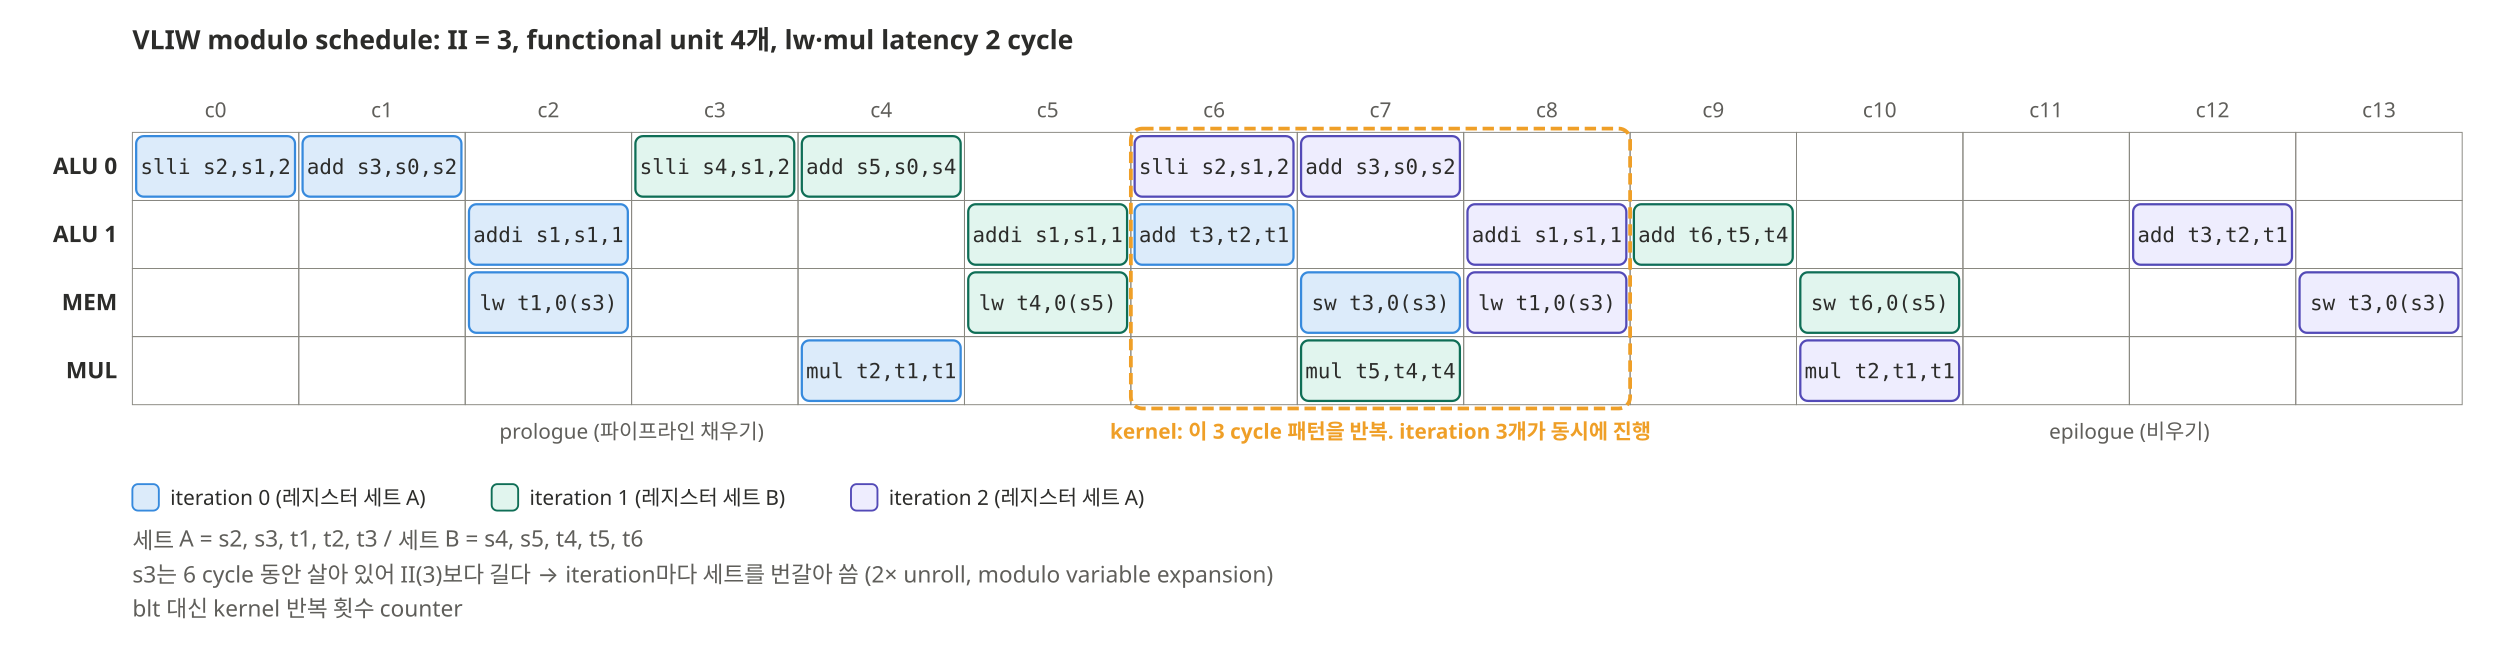
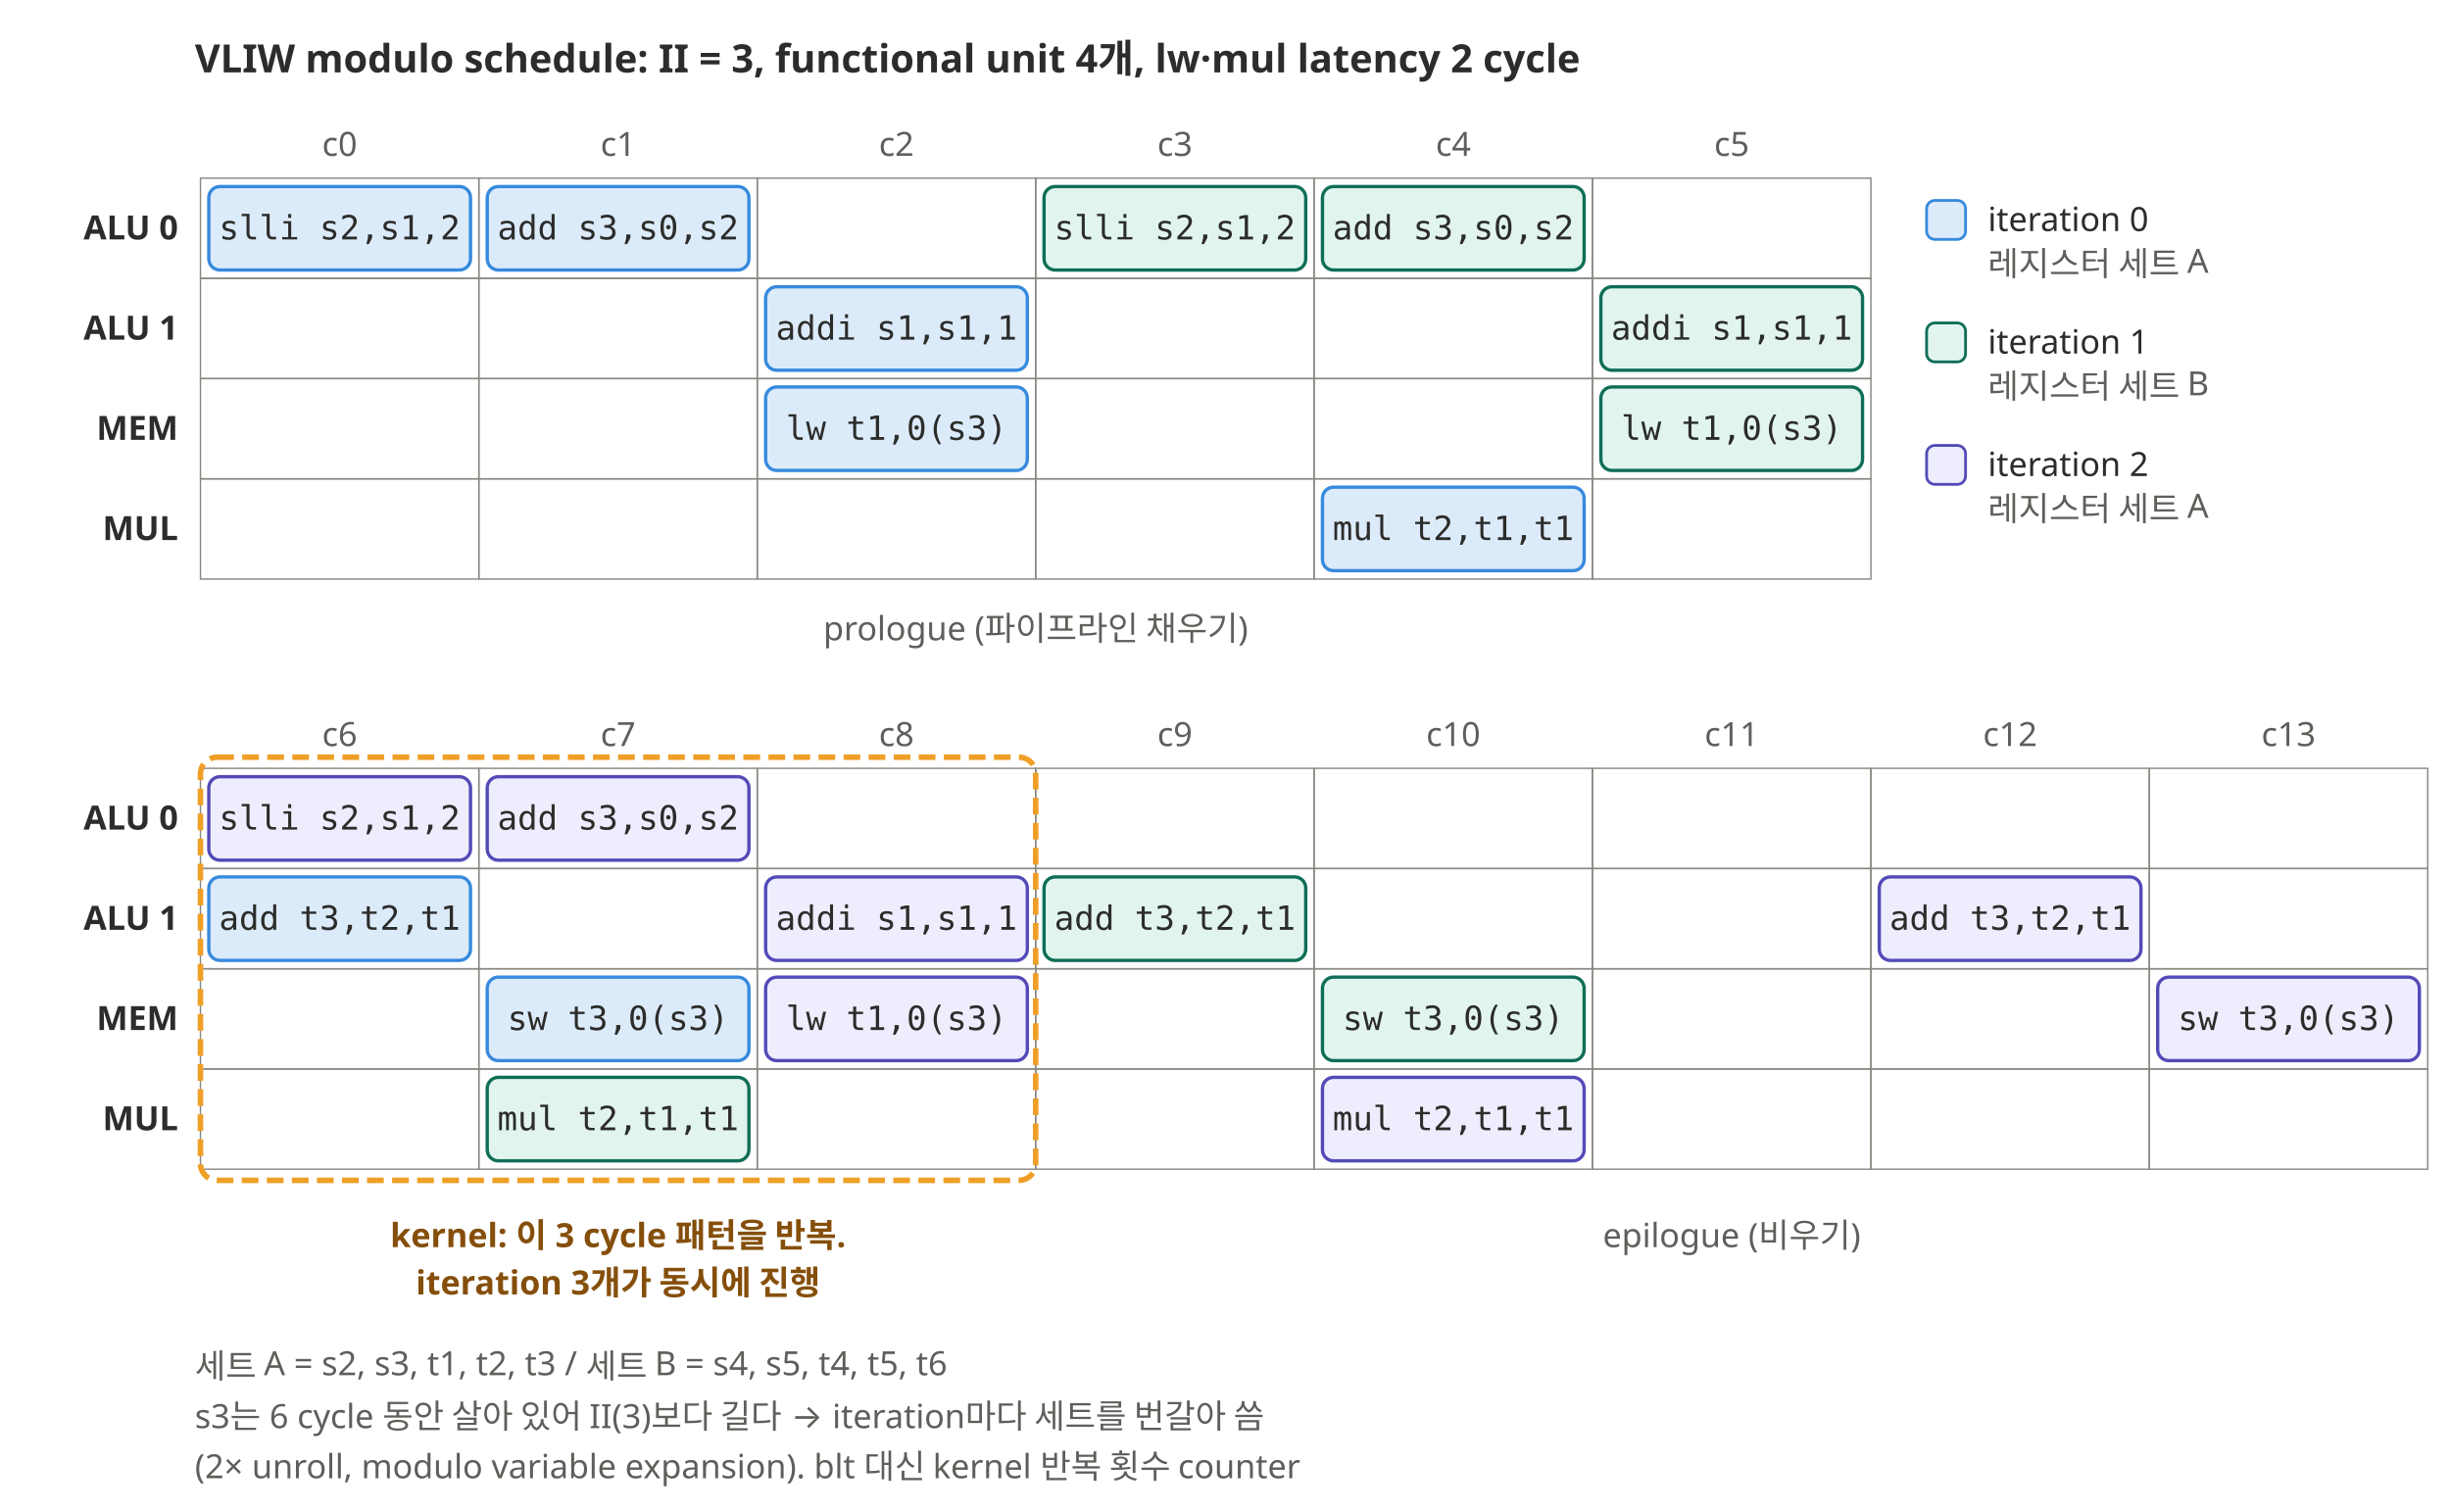
- <svg xmlns="http://www.w3.org/2000/svg" viewBox="0 0 1322 344" font-family="'Pretendard', 'Apple SD Gothic Neo', 'Noto Sans KR', 'Segoe UI', system-ui, -apple-system, sans-serif" font-size="12">
-   <text x="70" y="26" font-size="14" font-weight="600" fill="#2C2C2A">VLIW modulo schedule: II = 3, functional unit 4개, lw·mul latency 2 cycle</text>
-   <text x="114.0" y="62" text-anchor="middle" fill="#5F5E5A" font-size="11">c0</text>
-   <text x="202.0" y="62" text-anchor="middle" fill="#5F5E5A" font-size="11">c1</text>
-   <text x="290.0" y="62" text-anchor="middle" fill="#5F5E5A" font-size="11">c2</text>
-   <text x="378.0" y="62" text-anchor="middle" fill="#5F5E5A" font-size="11">c3</text>
-   <text x="466.0" y="62" text-anchor="middle" fill="#5F5E5A" font-size="11">c4</text>
-   <text x="554.0" y="62" text-anchor="middle" fill="#5F5E5A" font-size="11">c5</text>
-   <text x="642.0" y="62" text-anchor="middle" fill="#5F5E5A" font-size="11">c6</text>
-   <text x="730.0" y="62" text-anchor="middle" fill="#5F5E5A" font-size="11">c7</text>
-   <text x="818.0" y="62" text-anchor="middle" fill="#5F5E5A" font-size="11">c8</text>
-   <text x="906.0" y="62" text-anchor="middle" fill="#5F5E5A" font-size="11">c9</text>
-   <text x="994.0" y="62" text-anchor="middle" fill="#5F5E5A" font-size="11">c10</text>
-   <text x="1082.0" y="62" text-anchor="middle" fill="#5F5E5A" font-size="11">c11</text>
-   <text x="1170.0" y="62" text-anchor="middle" fill="#5F5E5A" font-size="11">c12</text>
-   <text x="1258.0" y="62" text-anchor="middle" fill="#5F5E5A" font-size="11">c13</text>
-   <text x="62" y="92.0" text-anchor="end" fill="#2C2C2A" font-weight="600">ALU 0</text>
-   <rect x="70" y="70" width="88" height="36" fill="none" stroke="#888780" stroke-width="0.5" />
-   <rect x="158" y="70" width="88" height="36" fill="none" stroke="#888780" stroke-width="0.5" />
-   <rect x="246" y="70" width="88" height="36" fill="none" stroke="#888780" stroke-width="0.5" />
-   <rect x="334" y="70" width="88" height="36" fill="none" stroke="#888780" stroke-width="0.5" />
-   <rect x="422" y="70" width="88" height="36" fill="none" stroke="#888780" stroke-width="0.5" />
-   <rect x="510" y="70" width="88" height="36" fill="none" stroke="#888780" stroke-width="0.5" />
-   <rect x="598" y="70" width="88" height="36" fill="none" stroke="#888780" stroke-width="0.5" />
-   <rect x="686" y="70" width="88" height="36" fill="none" stroke="#888780" stroke-width="0.5" />
-   <rect x="774" y="70" width="88" height="36" fill="none" stroke="#888780" stroke-width="0.5" />
-   <rect x="862" y="70" width="88" height="36" fill="none" stroke="#888780" stroke-width="0.5" />
-   <rect x="950" y="70" width="88" height="36" fill="none" stroke="#888780" stroke-width="0.5" />
-   <rect x="1038" y="70" width="88" height="36" fill="none" stroke="#888780" stroke-width="0.5" />
-   <rect x="1126" y="70" width="88" height="36" fill="none" stroke="#888780" stroke-width="0.5" />
-   <rect x="1214" y="70" width="88" height="36" fill="none" stroke="#888780" stroke-width="0.5" />
-   <text x="62" y="128.0" text-anchor="end" fill="#2C2C2A" font-weight="600">ALU 1</text>
-   <rect x="70" y="106" width="88" height="36" fill="none" stroke="#888780" stroke-width="0.5" />
-   <rect x="158" y="106" width="88" height="36" fill="none" stroke="#888780" stroke-width="0.5" />
-   <rect x="246" y="106" width="88" height="36" fill="none" stroke="#888780" stroke-width="0.5" />
-   <rect x="334" y="106" width="88" height="36" fill="none" stroke="#888780" stroke-width="0.5" />
-   <rect x="422" y="106" width="88" height="36" fill="none" stroke="#888780" stroke-width="0.5" />
-   <rect x="510" y="106" width="88" height="36" fill="none" stroke="#888780" stroke-width="0.5" />
-   <rect x="598" y="106" width="88" height="36" fill="none" stroke="#888780" stroke-width="0.5" />
-   <rect x="686" y="106" width="88" height="36" fill="none" stroke="#888780" stroke-width="0.5" />
-   <rect x="774" y="106" width="88" height="36" fill="none" stroke="#888780" stroke-width="0.5" />
-   <rect x="862" y="106" width="88" height="36" fill="none" stroke="#888780" stroke-width="0.5" />
-   <rect x="950" y="106" width="88" height="36" fill="none" stroke="#888780" stroke-width="0.5" />
-   <rect x="1038" y="106" width="88" height="36" fill="none" stroke="#888780" stroke-width="0.5" />
-   <rect x="1126" y="106" width="88" height="36" fill="none" stroke="#888780" stroke-width="0.5" />
-   <rect x="1214" y="106" width="88" height="36" fill="none" stroke="#888780" stroke-width="0.5" />
-   <text x="62" y="164.0" text-anchor="end" fill="#2C2C2A" font-weight="600">MEM</text>
-   <rect x="70" y="142" width="88" height="36" fill="none" stroke="#888780" stroke-width="0.5" />
-   <rect x="158" y="142" width="88" height="36" fill="none" stroke="#888780" stroke-width="0.5" />
-   <rect x="246" y="142" width="88" height="36" fill="none" stroke="#888780" stroke-width="0.5" />
-   <rect x="334" y="142" width="88" height="36" fill="none" stroke="#888780" stroke-width="0.5" />
-   <rect x="422" y="142" width="88" height="36" fill="none" stroke="#888780" stroke-width="0.5" />
-   <rect x="510" y="142" width="88" height="36" fill="none" stroke="#888780" stroke-width="0.5" />
-   <rect x="598" y="142" width="88" height="36" fill="none" stroke="#888780" stroke-width="0.5" />
-   <rect x="686" y="142" width="88" height="36" fill="none" stroke="#888780" stroke-width="0.5" />
-   <rect x="774" y="142" width="88" height="36" fill="none" stroke="#888780" stroke-width="0.5" />
-   <rect x="862" y="142" width="88" height="36" fill="none" stroke="#888780" stroke-width="0.5" />
-   <rect x="950" y="142" width="88" height="36" fill="none" stroke="#888780" stroke-width="0.5" />
-   <rect x="1038" y="142" width="88" height="36" fill="none" stroke="#888780" stroke-width="0.5" />
-   <rect x="1126" y="142" width="88" height="36" fill="none" stroke="#888780" stroke-width="0.5" />
-   <rect x="1214" y="142" width="88" height="36" fill="none" stroke="#888780" stroke-width="0.5" />
-   <text x="62" y="200.0" text-anchor="end" fill="#2C2C2A" font-weight="600">MUL</text>
-   <rect x="70" y="178" width="88" height="36" fill="none" stroke="#888780" stroke-width="0.5" />
-   <rect x="158" y="178" width="88" height="36" fill="none" stroke="#888780" stroke-width="0.5" />
-   <rect x="246" y="178" width="88" height="36" fill="none" stroke="#888780" stroke-width="0.5" />
-   <rect x="334" y="178" width="88" height="36" fill="none" stroke="#888780" stroke-width="0.5" />
-   <rect x="422" y="178" width="88" height="36" fill="none" stroke="#888780" stroke-width="0.5" />
-   <rect x="510" y="178" width="88" height="36" fill="none" stroke="#888780" stroke-width="0.5" />
-   <rect x="598" y="178" width="88" height="36" fill="none" stroke="#888780" stroke-width="0.5" />
-   <rect x="686" y="178" width="88" height="36" fill="none" stroke="#888780" stroke-width="0.5" />
-   <rect x="774" y="178" width="88" height="36" fill="none" stroke="#888780" stroke-width="0.5" />
-   <rect x="862" y="178" width="88" height="36" fill="none" stroke="#888780" stroke-width="0.5" />
-   <rect x="950" y="178" width="88" height="36" fill="none" stroke="#888780" stroke-width="0.5" />
-   <rect x="1038" y="178" width="88" height="36" fill="none" stroke="#888780" stroke-width="0.5" />
-   <rect x="1126" y="178" width="88" height="36" fill="none" stroke="#888780" stroke-width="0.5" />
-   <rect x="1214" y="178" width="88" height="36" fill="none" stroke="#888780" stroke-width="0.5" />
-   <rect x="72" y="72" width="84" height="32" rx="4" fill="#DCEBFA" stroke="#378ADD" stroke-width="1.2" />
-   <text x="114.0" y="92.0" text-anchor="middle" font-family="ui-monospace, SFMono-Regular, Menlo, Consolas, monospace" font-size="11" fill="#2C2C2A">slli s2,s1,2</text>
-   <rect x="160" y="72" width="84" height="32" rx="4" fill="#DCEBFA" stroke="#378ADD" stroke-width="1.2" />
-   <text x="202.0" y="92.0" text-anchor="middle" font-family="ui-monospace, SFMono-Regular, Menlo, Consolas, monospace" font-size="11" fill="#2C2C2A">add s3,s0,s2</text>
-   <rect x="248" y="144" width="84" height="32" rx="4" fill="#DCEBFA" stroke="#378ADD" stroke-width="1.2" />
-   <text x="290.0" y="164.0" text-anchor="middle" font-family="ui-monospace, SFMono-Regular, Menlo, Consolas, monospace" font-size="11" fill="#2C2C2A">lw t1,0(s3)</text>
-   <rect x="248" y="108" width="84" height="32" rx="4" fill="#DCEBFA" stroke="#378ADD" stroke-width="1.2" />
-   <text x="290.0" y="128.0" text-anchor="middle" font-family="ui-monospace, SFMono-Regular, Menlo, Consolas, monospace" font-size="11" fill="#2C2C2A">addi s1,s1,1</text>
-   <rect x="424" y="180" width="84" height="32" rx="4" fill="#DCEBFA" stroke="#378ADD" stroke-width="1.2" />
-   <text x="466.0" y="200.0" text-anchor="middle" font-family="ui-monospace, SFMono-Regular, Menlo, Consolas, monospace" font-size="11" fill="#2C2C2A">mul t2,t1,t1</text>
-   <rect x="600" y="108" width="84" height="32" rx="4" fill="#DCEBFA" stroke="#378ADD" stroke-width="1.2" />
-   <text x="642.0" y="128.0" text-anchor="middle" font-family="ui-monospace, SFMono-Regular, Menlo, Consolas, monospace" font-size="11" fill="#2C2C2A">add t3,t2,t1</text>
-   <rect x="688" y="144" width="84" height="32" rx="4" fill="#DCEBFA" stroke="#378ADD" stroke-width="1.2" />
-   <text x="730.0" y="164.0" text-anchor="middle" font-family="ui-monospace, SFMono-Regular, Menlo, Consolas, monospace" font-size="11" fill="#2C2C2A">sw t3,0(s3)</text>
-   <rect x="336" y="72" width="84" height="32" rx="4" fill="#E1F5EE" stroke="#0F6E56" stroke-width="1.2" />
-   <text x="378.0" y="92.0" text-anchor="middle" font-family="ui-monospace, SFMono-Regular, Menlo, Consolas, monospace" font-size="11" fill="#2C2C2A">slli s4,s1,2</text>
-   <rect x="424" y="72" width="84" height="32" rx="4" fill="#E1F5EE" stroke="#0F6E56" stroke-width="1.2" />
-   <text x="466.0" y="92.0" text-anchor="middle" font-family="ui-monospace, SFMono-Regular, Menlo, Consolas, monospace" font-size="11" fill="#2C2C2A">add s5,s0,s4</text>
-   <rect x="512" y="144" width="84" height="32" rx="4" fill="#E1F5EE" stroke="#0F6E56" stroke-width="1.2" />
-   <text x="554.0" y="164.0" text-anchor="middle" font-family="ui-monospace, SFMono-Regular, Menlo, Consolas, monospace" font-size="11" fill="#2C2C2A">lw t4,0(s5)</text>
-   <rect x="512" y="108" width="84" height="32" rx="4" fill="#E1F5EE" stroke="#0F6E56" stroke-width="1.2" />
-   <text x="554.0" y="128.0" text-anchor="middle" font-family="ui-monospace, SFMono-Regular, Menlo, Consolas, monospace" font-size="11" fill="#2C2C2A">addi s1,s1,1</text>
-   <rect x="688" y="180" width="84" height="32" rx="4" fill="#E1F5EE" stroke="#0F6E56" stroke-width="1.2" />
-   <text x="730.0" y="200.0" text-anchor="middle" font-family="ui-monospace, SFMono-Regular, Menlo, Consolas, monospace" font-size="11" fill="#2C2C2A">mul t5,t4,t4</text>
-   <rect x="864" y="108" width="84" height="32" rx="4" fill="#E1F5EE" stroke="#0F6E56" stroke-width="1.2" />
-   <text x="906.0" y="128.0" text-anchor="middle" font-family="ui-monospace, SFMono-Regular, Menlo, Consolas, monospace" font-size="11" fill="#2C2C2A">add t6,t5,t4</text>
-   <rect x="952" y="144" width="84" height="32" rx="4" fill="#E1F5EE" stroke="#0F6E56" stroke-width="1.2" />
-   <text x="994.0" y="164.0" text-anchor="middle" font-family="ui-monospace, SFMono-Regular, Menlo, Consolas, monospace" font-size="11" fill="#2C2C2A">sw t6,0(s5)</text>
-   <rect x="600" y="72" width="84" height="32" rx="4" fill="#EEEDFE" stroke="#534AB7" stroke-width="1.2" />
-   <text x="642.0" y="92.0" text-anchor="middle" font-family="ui-monospace, SFMono-Regular, Menlo, Consolas, monospace" font-size="11" fill="#2C2C2A">slli s2,s1,2</text>
-   <rect x="688" y="72" width="84" height="32" rx="4" fill="#EEEDFE" stroke="#534AB7" stroke-width="1.2" />
-   <text x="730.0" y="92.0" text-anchor="middle" font-family="ui-monospace, SFMono-Regular, Menlo, Consolas, monospace" font-size="11" fill="#2C2C2A">add s3,s0,s2</text>
-   <rect x="776" y="144" width="84" height="32" rx="4" fill="#EEEDFE" stroke="#534AB7" stroke-width="1.2" />
-   <text x="818.0" y="164.0" text-anchor="middle" font-family="ui-monospace, SFMono-Regular, Menlo, Consolas, monospace" font-size="11" fill="#2C2C2A">lw t1,0(s3)</text>
-   <rect x="776" y="108" width="84" height="32" rx="4" fill="#EEEDFE" stroke="#534AB7" stroke-width="1.2" />
-   <text x="818.0" y="128.0" text-anchor="middle" font-family="ui-monospace, SFMono-Regular, Menlo, Consolas, monospace" font-size="11" fill="#2C2C2A">addi s1,s1,1</text>
-   <rect x="952" y="180" width="84" height="32" rx="4" fill="#EEEDFE" stroke="#534AB7" stroke-width="1.2" />
-   <text x="994.0" y="200.0" text-anchor="middle" font-family="ui-monospace, SFMono-Regular, Menlo, Consolas, monospace" font-size="11" fill="#2C2C2A">mul t2,t1,t1</text>
-   <rect x="1128" y="108" width="84" height="32" rx="4" fill="#EEEDFE" stroke="#534AB7" stroke-width="1.2" />
-   <text x="1170.0" y="128.0" text-anchor="middle" font-family="ui-monospace, SFMono-Regular, Menlo, Consolas, monospace" font-size="11" fill="#2C2C2A">add t3,t2,t1</text>
-   <rect x="1216" y="144" width="84" height="32" rx="4" fill="#EEEDFE" stroke="#534AB7" stroke-width="1.2" />
-   <text x="1258.0" y="164.0" text-anchor="middle" font-family="ui-monospace, SFMono-Regular, Menlo, Consolas, monospace" font-size="11" fill="#2C2C2A">sw t3,0(s3)</text>
-   <rect x="598" y="68" width="264" height="148" rx="6" fill="none" stroke="#EF9F27" stroke-width="2" stroke-dasharray="6 3" />
-   <text x="730.0" y="232" text-anchor="middle" fill="#EF9F27" font-size="11" font-weight="600">kernel: 이 3 cycle 패턴을 반복. iteration 3개가 동시에 진행</text>
-   <text x="334" y="232" text-anchor="middle" fill="#5F5E5A" font-size="11">prologue (파이프라인 채우기)</text>
-   <text x="1126" y="232" text-anchor="middle" fill="#5F5E5A" font-size="11">epilogue (비우기)</text>
-   <rect x="70" y="256" width="14" height="14" rx="3" fill="#DCEBFA" stroke="#378ADD" />
-   <text x="90" y="267" fill="#2C2C2A" font-size="11">iteration 0 (레지스터 세트 A)</text>
-   <rect x="260" y="256" width="14" height="14" rx="3" fill="#E1F5EE" stroke="#0F6E56" />
-   <text x="280" y="267" fill="#2C2C2A" font-size="11">iteration 1 (레지스터 세트 B)</text>
-   <rect x="450" y="256" width="14" height="14" rx="3" fill="#EEEDFE" stroke="#534AB7" />
-   <text x="470" y="267" fill="#2C2C2A" font-size="11">iteration 2 (레지스터 세트 A)</text>
-   <text x="70" y="290" fill="#5F5E5A" font-size="12">세트 A = s2, s3, t1, t2, t3 / 세트 B = s4, s5, t4, t5, t6</text>
-   <text x="70" y="308" fill="#5F5E5A" font-size="12">s3는 6 cycle 동안 살아 있어 II(3)보다 길다 → iteration마다 세트를 번갈아 씀 (2× unroll, modulo variable expansion)</text>
-   <text x="70" y="326" fill="#5F5E5A" font-size="12">blt 대신 kernel 반복 횟수 counter</text>
+ <svg xmlns="http://www.w3.org/2000/svg" width="880" height="543" viewBox="0 0 880 543" font-family="'Pretendard', 'Apple SD Gothic Neo', 'Noto Sans KR', 'Segoe UI', system-ui, -apple-system, sans-serif">
+   <text x="70" y="26" font-size="14" fill="#2C2C2A" text-anchor="start" font-weight="600">VLIW modulo schedule: II = 3, functional unit 4개, lw·mul latency 2 cycle</text>
+   <text x="122.0" y="56" font-size="12" fill="#5F5E5A" text-anchor="middle">c0</text>
+   <text x="222.0" y="56" font-size="12" fill="#5F5E5A" text-anchor="middle">c1</text>
+   <text x="322.0" y="56" font-size="12" fill="#5F5E5A" text-anchor="middle">c2</text>
+   <text x="422.0" y="56" font-size="12" fill="#5F5E5A" text-anchor="middle">c3</text>
+   <text x="522.0" y="56" font-size="12" fill="#5F5E5A" text-anchor="middle">c4</text>
+   <text x="622.0" y="56" font-size="12" fill="#5F5E5A" text-anchor="middle">c5</text>
+   <text x="64" y="86.0" font-size="12" fill="#2C2C2A" text-anchor="end" font-weight="600">ALU 0</text>
+   <rect x="72" y="64" width="100" height="36" fill="none" stroke="#888780" stroke-width="0.5" />
+   <rect x="172" y="64" width="100" height="36" fill="none" stroke="#888780" stroke-width="0.5" />
+   <rect x="272" y="64" width="100" height="36" fill="none" stroke="#888780" stroke-width="0.5" />
+   <rect x="372" y="64" width="100" height="36" fill="none" stroke="#888780" stroke-width="0.5" />
+   <rect x="472" y="64" width="100" height="36" fill="none" stroke="#888780" stroke-width="0.5" />
+   <rect x="572" y="64" width="100" height="36" fill="none" stroke="#888780" stroke-width="0.5" />
+   <text x="64" y="122.0" font-size="12" fill="#2C2C2A" text-anchor="end" font-weight="600">ALU 1</text>
+   <rect x="72" y="100" width="100" height="36" fill="none" stroke="#888780" stroke-width="0.5" />
+   <rect x="172" y="100" width="100" height="36" fill="none" stroke="#888780" stroke-width="0.5" />
+   <rect x="272" y="100" width="100" height="36" fill="none" stroke="#888780" stroke-width="0.5" />
+   <rect x="372" y="100" width="100" height="36" fill="none" stroke="#888780" stroke-width="0.5" />
+   <rect x="472" y="100" width="100" height="36" fill="none" stroke="#888780" stroke-width="0.5" />
+   <rect x="572" y="100" width="100" height="36" fill="none" stroke="#888780" stroke-width="0.5" />
+   <text x="64" y="158.0" font-size="12" fill="#2C2C2A" text-anchor="end" font-weight="600">MEM</text>
+   <rect x="72" y="136" width="100" height="36" fill="none" stroke="#888780" stroke-width="0.5" />
+   <rect x="172" y="136" width="100" height="36" fill="none" stroke="#888780" stroke-width="0.5" />
+   <rect x="272" y="136" width="100" height="36" fill="none" stroke="#888780" stroke-width="0.5" />
+   <rect x="372" y="136" width="100" height="36" fill="none" stroke="#888780" stroke-width="0.5" />
+   <rect x="472" y="136" width="100" height="36" fill="none" stroke="#888780" stroke-width="0.5" />
+   <rect x="572" y="136" width="100" height="36" fill="none" stroke="#888780" stroke-width="0.5" />
+   <text x="64" y="194.0" font-size="12" fill="#2C2C2A" text-anchor="end" font-weight="600">MUL</text>
+   <rect x="72" y="172" width="100" height="36" fill="none" stroke="#888780" stroke-width="0.5" />
+   <rect x="172" y="172" width="100" height="36" fill="none" stroke="#888780" stroke-width="0.5" />
+   <rect x="272" y="172" width="100" height="36" fill="none" stroke="#888780" stroke-width="0.5" />
+   <rect x="372" y="172" width="100" height="36" fill="none" stroke="#888780" stroke-width="0.5" />
+   <rect x="472" y="172" width="100" height="36" fill="none" stroke="#888780" stroke-width="0.5" />
+   <rect x="572" y="172" width="100" height="36" fill="none" stroke="#888780" stroke-width="0.5" />
+   <rect x="75" y="67" width="94" height="30" rx="4" fill="#DCEBFA" stroke="#378ADD" stroke-width="1.2" />
+   <text x="122.0" y="86.0" text-anchor="middle" font-family="ui-monospace, SFMono-Regular, Menlo, Consolas, monospace" font-size="12" fill="#2C2C2A">slli s2,s1,2</text>
+   <rect x="175" y="67" width="94" height="30" rx="4" fill="#DCEBFA" stroke="#378ADD" stroke-width="1.2" />
+   <text x="222.0" y="86.0" text-anchor="middle" font-family="ui-monospace, SFMono-Regular, Menlo, Consolas, monospace" font-size="12" fill="#2C2C2A">add s3,s0,s2</text>
+   <rect x="275" y="139" width="94" height="30" rx="4" fill="#DCEBFA" stroke="#378ADD" stroke-width="1.2" />
+   <text x="322.0" y="158.0" text-anchor="middle" font-family="ui-monospace, SFMono-Regular, Menlo, Consolas, monospace" font-size="12" fill="#2C2C2A">lw t1,0(s3)</text>
+   <rect x="275" y="103" width="94" height="30" rx="4" fill="#DCEBFA" stroke="#378ADD" stroke-width="1.2" />
+   <text x="322.0" y="122.0" text-anchor="middle" font-family="ui-monospace, SFMono-Regular, Menlo, Consolas, monospace" font-size="12" fill="#2C2C2A">addi s1,s1,1</text>
+   <rect x="475" y="175" width="94" height="30" rx="4" fill="#DCEBFA" stroke="#378ADD" stroke-width="1.2" />
+   <text x="522.0" y="194.0" text-anchor="middle" font-family="ui-monospace, SFMono-Regular, Menlo, Consolas, monospace" font-size="12" fill="#2C2C2A">mul t2,t1,t1</text>
+   <rect x="375" y="67" width="94" height="30" rx="4" fill="#E1F5EE" stroke="#0F6E56" stroke-width="1.2" />
+   <text x="422.0" y="86.0" text-anchor="middle" font-family="ui-monospace, SFMono-Regular, Menlo, Consolas, monospace" font-size="12" fill="#2C2C2A">slli s2,s1,2</text>
+   <rect x="475" y="67" width="94" height="30" rx="4" fill="#E1F5EE" stroke="#0F6E56" stroke-width="1.2" />
+   <text x="522.0" y="86.0" text-anchor="middle" font-family="ui-monospace, SFMono-Regular, Menlo, Consolas, monospace" font-size="12" fill="#2C2C2A">add s3,s0,s2</text>
+   <rect x="575" y="139" width="94" height="30" rx="4" fill="#E1F5EE" stroke="#0F6E56" stroke-width="1.2" />
+   <text x="622.0" y="158.0" text-anchor="middle" font-family="ui-monospace, SFMono-Regular, Menlo, Consolas, monospace" font-size="12" fill="#2C2C2A">lw t1,0(s3)</text>
+   <rect x="575" y="103" width="94" height="30" rx="4" fill="#E1F5EE" stroke="#0F6E56" stroke-width="1.2" />
+   <text x="622.0" y="122.0" text-anchor="middle" font-family="ui-monospace, SFMono-Regular, Menlo, Consolas, monospace" font-size="12" fill="#2C2C2A">addi s1,s1,1</text>
+   <rect x="692" y="72" width="14" height="14" rx="3" fill="#DCEBFA" stroke="#378ADD" />
+   <text x="714" y="83" font-size="12" fill="#2C2C2A" text-anchor="start">iteration 0</text>
+   <text x="714" y="99" font-size="12" fill="#5F5E5A" text-anchor="start">레지스터 세트 A</text>
+   <rect x="692" y="116" width="14" height="14" rx="3" fill="#E1F5EE" stroke="#0F6E56" />
+   <text x="714" y="127" font-size="12" fill="#2C2C2A" text-anchor="start">iteration 1</text>
+   <text x="714" y="143" font-size="12" fill="#5F5E5A" text-anchor="start">레지스터 세트 B</text>
+   <rect x="692" y="160" width="14" height="14" rx="3" fill="#EEEDFE" stroke="#534AB7" />
+   <text x="714" y="171" font-size="12" fill="#2C2C2A" text-anchor="start">iteration 2</text>
+   <text x="714" y="187" font-size="12" fill="#5F5E5A" text-anchor="start">레지스터 세트 A</text>
+   <text x="372" y="230" font-size="12" fill="#5F5E5A" text-anchor="middle">prologue (파이프라인 채우기)</text>
+   <text x="122.0" y="268" font-size="12" fill="#5F5E5A" text-anchor="middle">c6</text>
+   <text x="222.0" y="268" font-size="12" fill="#5F5E5A" text-anchor="middle">c7</text>
+   <text x="322.0" y="268" font-size="12" fill="#5F5E5A" text-anchor="middle">c8</text>
+   <text x="422.0" y="268" font-size="12" fill="#5F5E5A" text-anchor="middle">c9</text>
+   <text x="522.0" y="268" font-size="12" fill="#5F5E5A" text-anchor="middle">c10</text>
+   <text x="622.0" y="268" font-size="12" fill="#5F5E5A" text-anchor="middle">c11</text>
+   <text x="722.0" y="268" font-size="12" fill="#5F5E5A" text-anchor="middle">c12</text>
+   <text x="822.0" y="268" font-size="12" fill="#5F5E5A" text-anchor="middle">c13</text>
+   <text x="64" y="298.0" font-size="12" fill="#2C2C2A" text-anchor="end" font-weight="600">ALU 0</text>
+   <rect x="72" y="276" width="100" height="36" fill="none" stroke="#888780" stroke-width="0.5" />
+   <rect x="172" y="276" width="100" height="36" fill="none" stroke="#888780" stroke-width="0.5" />
+   <rect x="272" y="276" width="100" height="36" fill="none" stroke="#888780" stroke-width="0.5" />
+   <rect x="372" y="276" width="100" height="36" fill="none" stroke="#888780" stroke-width="0.5" />
+   <rect x="472" y="276" width="100" height="36" fill="none" stroke="#888780" stroke-width="0.5" />
+   <rect x="572" y="276" width="100" height="36" fill="none" stroke="#888780" stroke-width="0.5" />
+   <rect x="672" y="276" width="100" height="36" fill="none" stroke="#888780" stroke-width="0.5" />
+   <rect x="772" y="276" width="100" height="36" fill="none" stroke="#888780" stroke-width="0.5" />
+   <text x="64" y="334.0" font-size="12" fill="#2C2C2A" text-anchor="end" font-weight="600">ALU 1</text>
+   <rect x="72" y="312" width="100" height="36" fill="none" stroke="#888780" stroke-width="0.5" />
+   <rect x="172" y="312" width="100" height="36" fill="none" stroke="#888780" stroke-width="0.5" />
+   <rect x="272" y="312" width="100" height="36" fill="none" stroke="#888780" stroke-width="0.5" />
+   <rect x="372" y="312" width="100" height="36" fill="none" stroke="#888780" stroke-width="0.5" />
+   <rect x="472" y="312" width="100" height="36" fill="none" stroke="#888780" stroke-width="0.5" />
+   <rect x="572" y="312" width="100" height="36" fill="none" stroke="#888780" stroke-width="0.5" />
+   <rect x="672" y="312" width="100" height="36" fill="none" stroke="#888780" stroke-width="0.5" />
+   <rect x="772" y="312" width="100" height="36" fill="none" stroke="#888780" stroke-width="0.5" />
+   <text x="64" y="370.0" font-size="12" fill="#2C2C2A" text-anchor="end" font-weight="600">MEM</text>
+   <rect x="72" y="348" width="100" height="36" fill="none" stroke="#888780" stroke-width="0.5" />
+   <rect x="172" y="348" width="100" height="36" fill="none" stroke="#888780" stroke-width="0.5" />
+   <rect x="272" y="348" width="100" height="36" fill="none" stroke="#888780" stroke-width="0.5" />
+   <rect x="372" y="348" width="100" height="36" fill="none" stroke="#888780" stroke-width="0.5" />
+   <rect x="472" y="348" width="100" height="36" fill="none" stroke="#888780" stroke-width="0.5" />
+   <rect x="572" y="348" width="100" height="36" fill="none" stroke="#888780" stroke-width="0.5" />
+   <rect x="672" y="348" width="100" height="36" fill="none" stroke="#888780" stroke-width="0.5" />
+   <rect x="772" y="348" width="100" height="36" fill="none" stroke="#888780" stroke-width="0.5" />
+   <text x="64" y="406.0" font-size="12" fill="#2C2C2A" text-anchor="end" font-weight="600">MUL</text>
+   <rect x="72" y="384" width="100" height="36" fill="none" stroke="#888780" stroke-width="0.5" />
+   <rect x="172" y="384" width="100" height="36" fill="none" stroke="#888780" stroke-width="0.5" />
+   <rect x="272" y="384" width="100" height="36" fill="none" stroke="#888780" stroke-width="0.5" />
+   <rect x="372" y="384" width="100" height="36" fill="none" stroke="#888780" stroke-width="0.5" />
+   <rect x="472" y="384" width="100" height="36" fill="none" stroke="#888780" stroke-width="0.5" />
+   <rect x="572" y="384" width="100" height="36" fill="none" stroke="#888780" stroke-width="0.5" />
+   <rect x="672" y="384" width="100" height="36" fill="none" stroke="#888780" stroke-width="0.5" />
+   <rect x="772" y="384" width="100" height="36" fill="none" stroke="#888780" stroke-width="0.5" />
+   <rect x="75" y="315" width="94" height="30" rx="4" fill="#DCEBFA" stroke="#378ADD" stroke-width="1.2" />
+   <text x="122.0" y="334.0" text-anchor="middle" font-family="ui-monospace, SFMono-Regular, Menlo, Consolas, monospace" font-size="12" fill="#2C2C2A">add t3,t2,t1</text>
+   <rect x="175" y="351" width="94" height="30" rx="4" fill="#DCEBFA" stroke="#378ADD" stroke-width="1.2" />
+   <text x="222.0" y="370.0" text-anchor="middle" font-family="ui-monospace, SFMono-Regular, Menlo, Consolas, monospace" font-size="12" fill="#2C2C2A">sw t3,0(s3)</text>
+   <rect x="175" y="387" width="94" height="30" rx="4" fill="#E1F5EE" stroke="#0F6E56" stroke-width="1.2" />
+   <text x="222.0" y="406.0" text-anchor="middle" font-family="ui-monospace, SFMono-Regular, Menlo, Consolas, monospace" font-size="12" fill="#2C2C2A">mul t2,t1,t1</text>
+   <rect x="375" y="315" width="94" height="30" rx="4" fill="#E1F5EE" stroke="#0F6E56" stroke-width="1.2" />
+   <text x="422.0" y="334.0" text-anchor="middle" font-family="ui-monospace, SFMono-Regular, Menlo, Consolas, monospace" font-size="12" fill="#2C2C2A">add t3,t2,t1</text>
+   <rect x="475" y="351" width="94" height="30" rx="4" fill="#E1F5EE" stroke="#0F6E56" stroke-width="1.2" />
+   <text x="522.0" y="370.0" text-anchor="middle" font-family="ui-monospace, SFMono-Regular, Menlo, Consolas, monospace" font-size="12" fill="#2C2C2A">sw t3,0(s3)</text>
+   <rect x="75" y="279" width="94" height="30" rx="4" fill="#EEEDFE" stroke="#534AB7" stroke-width="1.2" />
+   <text x="122.0" y="298.0" text-anchor="middle" font-family="ui-monospace, SFMono-Regular, Menlo, Consolas, monospace" font-size="12" fill="#2C2C2A">slli s2,s1,2</text>
+   <rect x="175" y="279" width="94" height="30" rx="4" fill="#EEEDFE" stroke="#534AB7" stroke-width="1.2" />
+   <text x="222.0" y="298.0" text-anchor="middle" font-family="ui-monospace, SFMono-Regular, Menlo, Consolas, monospace" font-size="12" fill="#2C2C2A">add s3,s0,s2</text>
+   <rect x="275" y="351" width="94" height="30" rx="4" fill="#EEEDFE" stroke="#534AB7" stroke-width="1.2" />
+   <text x="322.0" y="370.0" text-anchor="middle" font-family="ui-monospace, SFMono-Regular, Menlo, Consolas, monospace" font-size="12" fill="#2C2C2A">lw t1,0(s3)</text>
+   <rect x="275" y="315" width="94" height="30" rx="4" fill="#EEEDFE" stroke="#534AB7" stroke-width="1.2" />
+   <text x="322.0" y="334.0" text-anchor="middle" font-family="ui-monospace, SFMono-Regular, Menlo, Consolas, monospace" font-size="12" fill="#2C2C2A">addi s1,s1,1</text>
+   <rect x="475" y="387" width="94" height="30" rx="4" fill="#EEEDFE" stroke="#534AB7" stroke-width="1.2" />
+   <text x="522.0" y="406.0" text-anchor="middle" font-family="ui-monospace, SFMono-Regular, Menlo, Consolas, monospace" font-size="12" fill="#2C2C2A">mul t2,t1,t1</text>
+   <rect x="675" y="315" width="94" height="30" rx="4" fill="#EEEDFE" stroke="#534AB7" stroke-width="1.2" />
+   <text x="722.0" y="334.0" text-anchor="middle" font-family="ui-monospace, SFMono-Regular, Menlo, Consolas, monospace" font-size="12" fill="#2C2C2A">add t3,t2,t1</text>
+   <rect x="775" y="351" width="94" height="30" rx="4" fill="#EEEDFE" stroke="#534AB7" stroke-width="1.2" />
+   <text x="822.0" y="370.0" text-anchor="middle" font-family="ui-monospace, SFMono-Regular, Menlo, Consolas, monospace" font-size="12" fill="#2C2C2A">sw t3,0(s3)</text>
+   <rect x="72" y="272" width="300" height="152" rx="6" fill="none" stroke="#EF9F27" stroke-width="2" stroke-dasharray="6 3" />
+   <text x="222.0" y="448" font-size="12" fill="#854F0B" text-anchor="middle" font-weight="600">kernel: 이 3 cycle 패턴을 반복.</text>
+   <text x="222.0" y="465" font-size="12" fill="#854F0B" text-anchor="middle" font-weight="600">iteration 3개가 동시에 진행</text>
+   <text x="622.0" y="448" font-size="12" fill="#5F5E5A" text-anchor="middle">epilogue (비우기)</text>
+   <text x="70" y="495" font-size="12" fill="#5F5E5A" text-anchor="start">세트 A = s2, s3, t1, t2, t3 / 세트 B = s4, s5, t4, t5, t6</text>
+   <text x="70" y="513" font-size="12" fill="#5F5E5A" text-anchor="start">s3는 6 cycle 동안 살아 있어 II(3)보다 길다 → iteration마다 세트를 번갈아 씀</text>
+   <text x="70" y="531" font-size="12" fill="#5F5E5A" text-anchor="start">(2× unroll, modulo variable expansion). blt 대신 kernel 반복 횟수 counter</text>
</svg>
